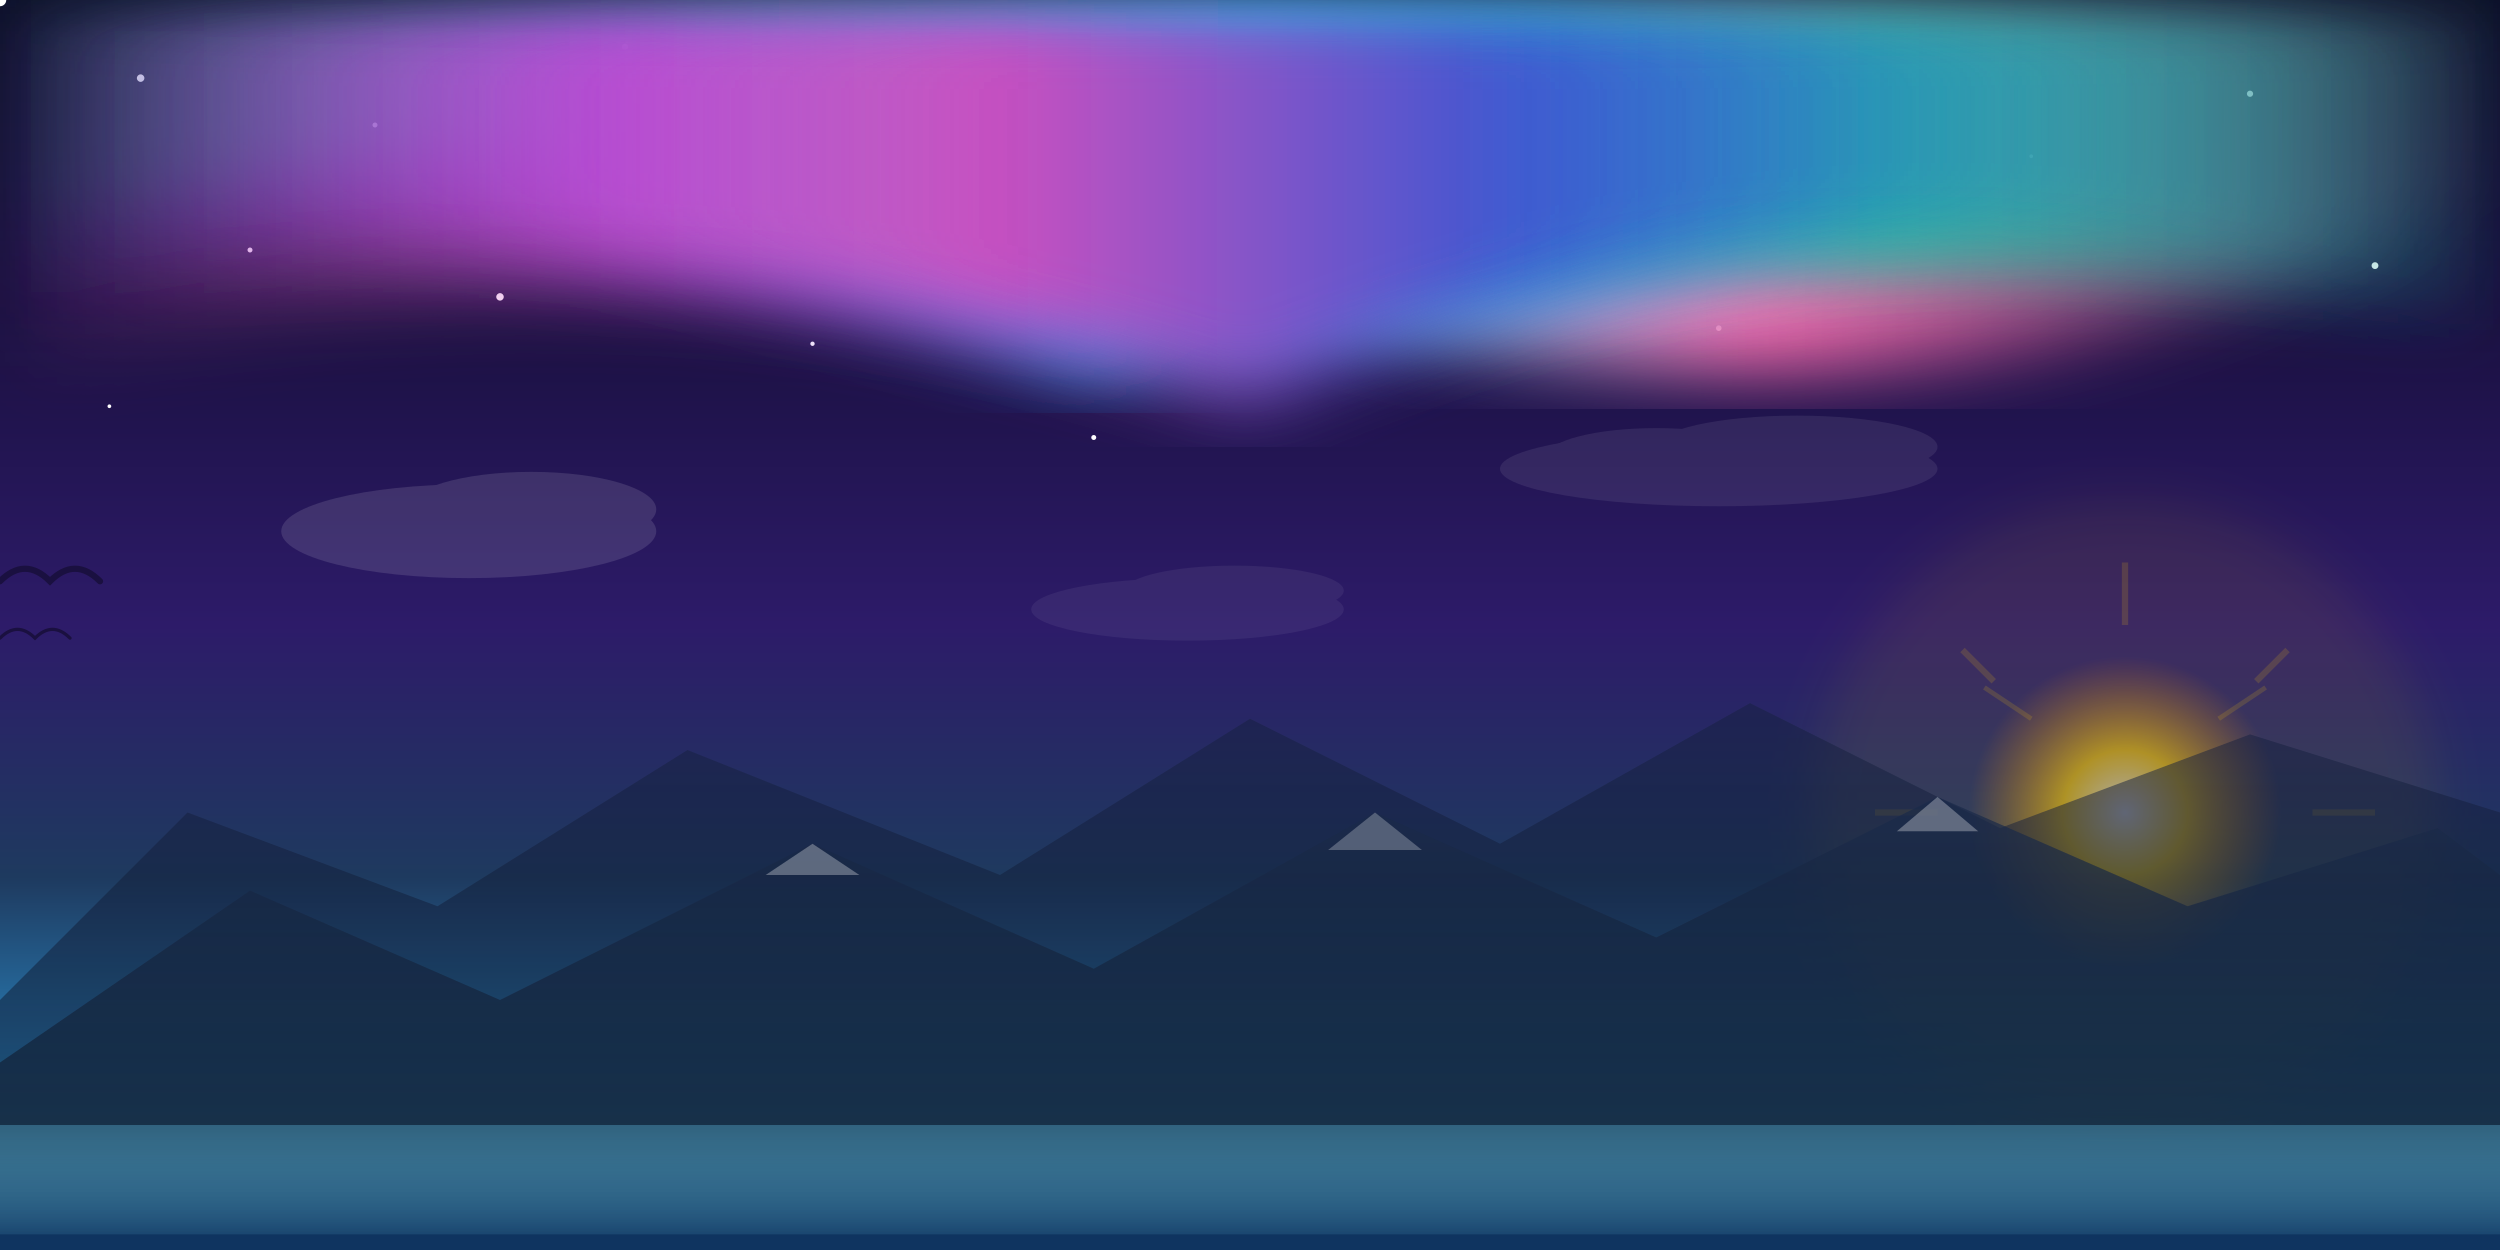
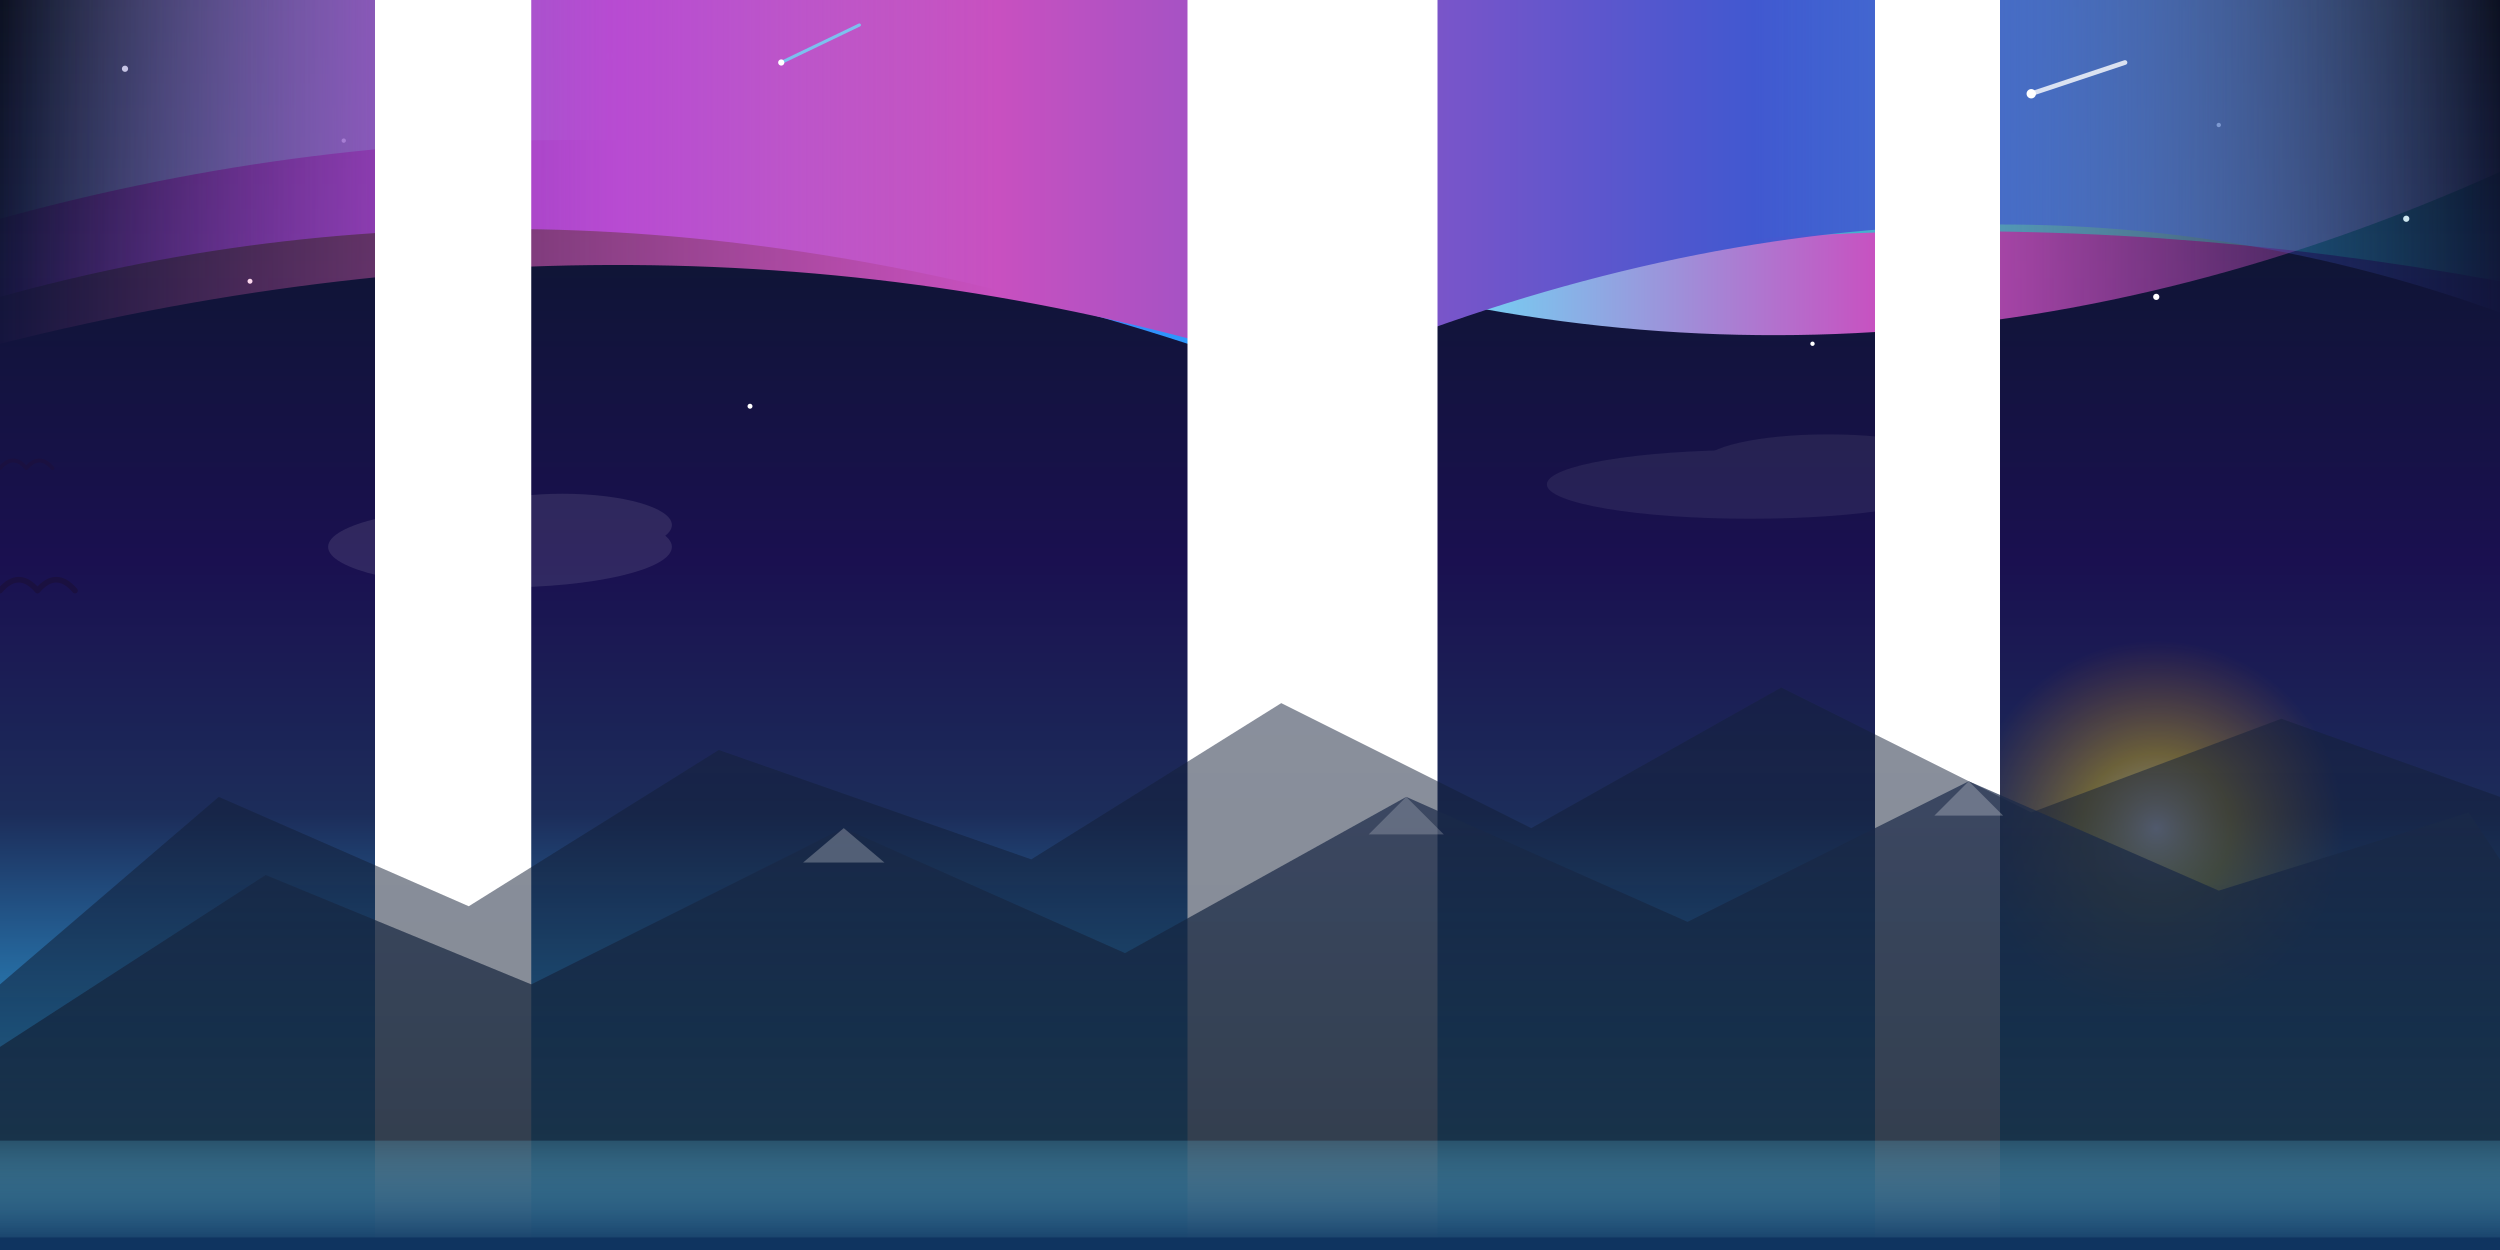
<svg xmlns="http://www.w3.org/2000/svg" fill="none" viewBox="0 0 800 400" width="800" height="400">
  <defs>
    <style>
-       /* Aurora Animations */
-       @keyframes auroraShift1 {
-         0%   { d: path("M0,80 Q200,20 400,90 Q600,160 800,60 L800,0 L0,0 Z"); opacity: 0.35; }
-         50%  { d: path("M0,60 Q200,130 400,40 Q600,100 800,80 L800,0 L0,0 Z"); opacity: 0.55; }
-         100% { d: path("M0,80 Q200,20 400,90 Q600,160 800,60 L800,0 L0,0 Z"); opacity: 0.35; }
-       }
-       @keyframes auroraShift2 {
-         0%   { d: path("M0,100 Q150,50 350,120 Q550,60 800,100 L800,0 L0,0 Z"); opacity: 0.25; }
-         50%  { d: path("M0,70 Q250,140 450,50 Q650,120 800,70 L800,0 L0,0 Z"); opacity: 0.45; }
-         100% { d: path("M0,100 Q150,50 350,120 Q550,60 800,100 L800,0 L0,0 Z"); opacity: 0.25; }
-       }
-       @keyframes auroraShift3 {
-         0%   { d: path("M0,120 Q200,60 400,130 Q600,40 800,110 L800,0 L0,0 Z"); opacity: 0.2; }
-         50%  { d: path("M0,90 Q300,150 500,60 Q700,130 800,80 L800,0 L0,0 Z"); opacity: 0.35; }
-         100% { d: path("M0,120 Q200,60 400,130 Q600,40 800,110 L800,0 L0,0 Z"); opacity: 0.2; }
-       }
+       /*  */
+       @keyframes twinkle     { 0%,100%{ opacity:.15 } 50%{ opacity:.9 } }
+       @keyframes auroraPulse1{ 0%,100%{ opacity:.25; transform:translateX(0) } 50%{ opacity:.5; transform:translateX(15px) } }
+       @keyframes auroraPulse2{ 0%,100%{ opacity:.15; transform:translateX(0) } 50%{ opacity:.35; transform:translateX(-12px) } }
+       @keyframes auroraPulse3{ 0%,100%{ opacity:.1;  transform:translateX(0) } 50%{ opacity:.3; transform:translateX(10px) } }
+       @keyframes shoot1{ 0%{ transform:translate(0,0); opacity:0 } 4%{ opacity:1 } 12%{ transform:translate(-250px,60px); opacity:0 } 100%{ opacity:0 } }
+       @keyframes shoot2{ 0%{ transform:translate(0,0); opacity:0 } 5%{ opacity:.8 } 15%{ transform:translate(-200px,70px); opacity:0 } 100%{ opacity:0 } }
+       @keyframes driftR { 0%,100%{ transform:translateX(0) } 50%{ transform:translateX(30px) } }
+       @keyframes driftL { 0%,100%{ transform:translateX(0) } 50%{ transform:translateX(-25px) } }
+       @keyframes flyL   { 0%{ transform:translateX(850px) } 100%{ transform:translateX(-120px) } }
+       @keyframes flyR   { 0%{ transform:translateX(-120px) scaleX(-1) } 100%{ transform:translateX(850px) scaleX(-1) } }
+       @keyframes glide  { 0%,100%{ transform:translateY(0) } 50%{ transform:translateY(-8px) } }
+       @keyframes sunP   { 0%,100%{ opacity:.5 } 50%{ opacity:.75 } }
+       @keyframes rayS   { 0%,100%{ opacity:.04; transform:skewX(-15deg) } 50%{ opacity:.1; transform:skewX(-15deg) translateX(10px) } }

-       /* Shooting Star */
-       @keyframes shootStar1 {
-         0%   { transform: translate(700px, 20px); opacity: 0; }
-         5%   { opacity: 1; }
-         15%  { transform: translate(400px, 80px); opacity: 0; }
-         100% { opacity: 0; }
-       }
-       @keyframes shootStar2 {
-         0%   { transform: translate(200px, 10px); opacity: 0; }
-         5%   { opacity: 1; }
-         18%  { transform: translate(50px, 90px); opacity: 0; }
-         100% { opacity: 0; }
-       }
- 
-       /* Star Twinkle */
-       @keyframes twinkle {
-         0%, 100% { opacity: 0.2; transform: scale(1); }
-         50%      { opacity: 1; transform: scale(1.4); }
-       }
-       @keyframes twinkleSlow {
-         0%, 100% { opacity: 0.4; }
-         50%      { opacity: 0.9; }
-       }
- 
-       /* Cloud Float */
-       @keyframes cloudDrift1 { 0% { transform: translateX(0); } 100% { transform: translateX(60px); } }
-       @keyframes cloudDrift2 { 0% { transform: translateX(0); } 100% { transform: translateX(-40px); } }
- 
-       /* Bird Fly */
-       @keyframes flyAcross {
-         0%   { transform: translateX(850px) translateY(0); }
-         50%  { transform: translateX(400px) translateY(-12px); }
-         100% { transform: translateX(-100px) translateY(0); }
-       }
-       @keyframes flyAcross2 {
-         0%   { transform: translateX(-80px) scaleX(-1) translateY(0); }
-         50%  { transform: translateX(400px) scaleX(-1) translateY(-8px); }
-         100% { transform: translateX(860px) scaleX(-1) translateY(0); }
-       }
-       @keyframes wingFlap {
-         0%, 100% { d: path("M0,6 Q8,-2 16,6 Q24,-2 32,6"); }
-         50%      { d: path("M0,6 Q8,12 16,6 Q24,12 32,6"); }
-       }
- 
-       /* Sun Pulse */
-       @keyframes sunGlow {
-         0%, 100% { r: 100; opacity: 0.15; }
-         50%      { r: 130; opacity: 0.25; }
-       }
-       @keyframes sunRayRotate {
-         0%   { transform: rotate(0deg); }
-         100% { transform: rotate(360deg); }
-       }
- 
-       /* Mountain Parallax subtle */
-       @keyframes mountainBreath {
-         0%, 100% { opacity: 0.6; }
-         50%      { opacity: 0.75; }
-       }
- 
-       .aurora1 { animation: auroraShift1 8s ease-in-out infinite; }
-       .aurora2 { animation: auroraShift2 10s ease-in-out infinite; }
-       .aurora3 { animation: auroraShift3 12s ease-in-out infinite; }
- 
-       .star { animation: twinkle 3s ease-in-out infinite; transform-origin: center; }
-       .star-slow { animation: twinkleSlow 5s ease-in-out infinite; }
- 
-       .shoot1 { animation: shootStar1 8s linear infinite; }
-       .shoot2 { animation: shootStar2 12s linear infinite; animation-delay: 4s; }
- 
-       .cloud1 { animation: cloudDrift1 20s ease-in-out infinite alternate; }
-       .cloud2 { animation: cloudDrift2 25s ease-in-out infinite alternate; }
- 
-       .bird1 { animation: flyAcross 16s linear infinite; }
-       .bird2 { animation: flyAcross2 22s linear infinite; }
-       .wing { animation: wingFlap 0.6s ease-in-out infinite; stroke-linecap: round; }
- 
-       .sun-outer { animation: sunGlow 6s ease-in-out infinite; }
-       .sun-rays { animation: sunRayRotate 60s linear infinite; transform-origin: 680px 60px; }
+       .star     { animation:twinkle 4s ease-in-out infinite }
+       .star-s   { animation:twinkle 6s ease-in-out infinite }
+       .au1      { animation:auroraPulse1 10s ease-in-out infinite }
+       .au2      { animation:auroraPulse2 13s ease-in-out infinite }
+       .au3      { animation:auroraPulse3 16s ease-in-out infinite }
+       .sh1      { animation:shoot1 9s linear infinite }
+       .sh2      { animation:shoot2 13s linear infinite; animation-delay:5s }
+       .cl-r     { animation:driftR 25s ease-in-out infinite }
+       .cl-l     { animation:driftL 30s ease-in-out infinite }
+       .b-l      { animation:flyL 18s linear infinite }
+       .b-r      { animation:flyR 24s linear infinite }
+       .b-bob    { animation:glide 3s ease-in-out infinite }
+       .sg       { animation:sunP 6s ease-in-out infinite }
+       .sr       { animation:rayS 7s ease-in-out infinite alternate }
+       /*  */
    </style>
-     <linearGradient id="skyGrad" x1="0" y1="0" x2="0" y2="1">
-       <stop offset="0%" stop-color="#0a0e27" />
-       <stop offset="25%" stop-color="#1a1040" />
-       <stop offset="50%" stop-color="#2d1b69" />
-       <stop offset="70%" stop-color="#1e3a5f" />
-       <stop offset="85%" stop-color="#2980b9" />
+     <linearGradient id="sky" x1="0" y1="0" x2="0" y2="1">
+       <stop offset="0%" stop-color="#070b1a" />
+       <stop offset="20%" stop-color="#0f1535" />
+       <stop offset="45%" stop-color="#1a1050" />
+       <stop offset="65%" stop-color="#1c2d5a" />
+       <stop offset="82%" stop-color="#2980b9" />
      <stop offset="100%" stop-color="#6dd5fa" />
    </linearGradient>
-     <linearGradient id="auroraGrad1" x1="0" y1="0" x2="1" y2="0">
+     <linearGradient id="ag1" x1="0" y1="0" x2="1" y2="0">
      <stop offset="0%" stop-color="#00ff87" stop-opacity="0" />
      <stop offset="30%" stop-color="#00ff87" />
-       <stop offset="50%" stop-color="#60efff" />
-       <stop offset="70%" stop-color="#ff6eb4" />
-       <stop offset="100%" stop-color="#ff6eb4" stop-opacity="0" />
+       <stop offset="55%" stop-color="#60efff" />
+       <stop offset="75%" stop-color="#c850c0" />
+       <stop offset="100%" stop-color="#c850c0" stop-opacity="0" />
    </linearGradient>
-     <linearGradient id="auroraGrad2" x1="0" y1="0" x2="1" y2="0">
+     <linearGradient id="ag2" x1="0" y1="0" x2="1" y2="0">
      <stop offset="0%" stop-color="#7b2ff7" stop-opacity="0" />
      <stop offset="25%" stop-color="#7b2ff7" />
-       <stop offset="50%" stop-color="#00d2ff" />
-       <stop offset="75%" stop-color="#00ff87" />
+       <stop offset="60%" stop-color="#00d2ff" />
      <stop offset="100%" stop-color="#00ff87" stop-opacity="0" />
    </linearGradient>
-     <linearGradient id="auroraGrad3" x1="0" y1="0" x2="1" y2="0">
+     <linearGradient id="ag3" x1="0" y1="0" x2="1" y2="0">
      <stop offset="0%" stop-color="#ff6eb4" stop-opacity="0" />
      <stop offset="40%" stop-color="#c850c0" />
-       <stop offset="60%" stop-color="#4158d0" />
+       <stop offset="70%" stop-color="#4158d0" />
      <stop offset="100%" stop-color="#4158d0" stop-opacity="0" />
    </linearGradient>
-     <radialGradient id="sunGrad" cx="50%" cy="50%" r="50%">
-       <stop offset="0%" stop-color="#fff7e6" />
-       <stop offset="40%" stop-color="#ffcc02" />
-       <stop offset="100%" stop-color="#ff8c00" stop-opacity="0" />
-     </radialGradient>
-     <linearGradient id="mountainGrad1" x1="0" y1="0" x2="0" y2="1">
+     <linearGradient id="m1" x1="0" y1="0" x2="0" y2="1">
      <stop offset="0%" stop-color="#1a2a4a" />
      <stop offset="100%" stop-color="#0d1b2a" />
    </linearGradient>
-     <linearGradient id="mountainGrad2" x1="0" y1="0" x2="0" y2="1">
-       <stop offset="0%" stop-color="#162040" />
+     <linearGradient id="m2" x1="0" y1="0" x2="0" y2="1">
+       <stop offset="0%" stop-color="#14203a" />
      <stop offset="100%" stop-color="#0a1628" />
    </linearGradient>
-     <linearGradient id="horizonGlow" x1="0" y1="0" x2="0" y2="1">
-       <stop offset="0%" stop-color="#6dd5fa" stop-opacity="0.3" />
-       <stop offset="100%" stop-color="#0f3460" stop-opacity="1" />
+     <radialGradient id="sun" cx="50%" cy="50%" r="50%">
+       <stop offset="0%" stop-color="#fff7e6" />
+       <stop offset="40%" stop-color="#ffcc02" stop-opacity=".7" />
+       <stop offset="100%" stop-color="#ff8c00" stop-opacity="0" />
+     </radialGradient>
+     <linearGradient id="hf" x1="0" y1="0" x2="0" y2="1">
+       <stop offset="0%" stop-color="#6dd5fa" stop-opacity=".2" />
+       <stop offset="100%" stop-color="#0f3460" />
    </linearGradient>
-     <filter id="starBlur">
-       <feGaussianBlur stdDeviation="1" />
-     </filter>
-     <filter id="auroraBlur">
-       <feGaussianBlur stdDeviation="12" />
-     </filter>
-     <filter id="shootBlur">
-       <feGaussianBlur stdDeviation="2" />
-     </filter>
-     <filter id="sunBlur">
-       <feGaussianBlur stdDeviation="8" />
-     </filter>
+     <path id="bV" d="M0,4 Q6,-3 12,4 M12,4 Q18,-3 24,4" stroke="#1a1040" stroke-width="1.8" fill="none" stroke-linecap="round" />
  </defs>
-   <rect width="800" height="400" fill="url(#skyGrad)" />
-   <circle cx="45" cy="25" r="1.2" fill="#fff" class="star" style="animation-delay:0s" />
-   <circle cx="120" cy="40" r="0.8" fill="#fff" class="star" style="animation-delay:1.2s" />
-   <circle cx="200" cy="15" r="1" fill="#fff" class="star" style="animation-delay:0.5s" />
-   <circle cx="310" cy="55" r="1.3" fill="#fff" class="star" style="animation-delay:2s" />
-   <circle cx="380" cy="20" r="0.7" fill="#fff" class="star" style="animation-delay:0.8s" />
-   <circle cx="470" cy="35" r="1.1" fill="#fff" class="star" style="animation-delay:1.5s" />
-   <circle cx="520" cy="70" r="0.9" fill="#fff" class="star-slow" style="animation-delay:0s" />
-   <circle cx="590" cy="18" r="1.4" fill="#fff" class="star" style="animation-delay:2.5s" />
-   <circle cx="650" cy="50" r="0.6" fill="#fff" class="star" style="animation-delay:0.3s" />
-   <circle cx="720" cy="30" r="1" fill="#fff" class="star-slow" style="animation-delay:1s" />
-   <circle cx="80" cy="80" r="0.8" fill="#fff" class="star-slow" style="animation-delay:3s" />
-   <circle cx="160" cy="95" r="1.2" fill="#fff" class="star" style="animation-delay:1.8s" />
-   <circle cx="260" cy="110" r="0.7" fill="#fff" class="star" style="animation-delay:0.7s" />
-   <circle cx="440" cy="90" r="1" fill="#fff" class="star-slow" style="animation-delay:2.2s" />
-   <circle cx="550" cy="105" r="0.9" fill="#fff" class="star" style="animation-delay:1.1s" />
-   <circle cx="760" cy="85" r="1.1" fill="#fff" class="star" style="animation-delay:0.4s" />
-   <circle cx="35" cy="130" r="0.6" fill="#fff" class="star-slow" style="animation-delay:2.8s" />
-   <circle cx="350" cy="140" r="0.8" fill="#fff" class="star" style="animation-delay:1.6s" />
-   <circle cx="200" cy="15" r="3" fill="#fff" opacity="0.15" filter="url(#starBlur)" class="star" style="animation-delay:0.5s" />
-   <circle cx="590" cy="18" r="4" fill="#fff" opacity="0.12" filter="url(#starBlur)" class="star" style="animation-delay:2.5s" />
-   <circle cx="310" cy="55" r="3" fill="#fff" opacity="0.1" filter="url(#starBlur)" class="star" style="animation-delay:2s" />
-   <path d="M0,80 Q200,20 400,90 Q600,160 800,60 L800,0 L0,0 Z" fill="url(#auroraGrad1)" filter="url(#auroraBlur)" class="aurora1" />
-   <path d="M0,100 Q150,50 350,120 Q550,60 800,100 L800,0 L0,0 Z" fill="url(#auroraGrad2)" filter="url(#auroraBlur)" class="aurora2" />
-   <path d="M0,120 Q200,60 400,130 Q600,40 800,110 L800,0 L0,0 Z" fill="url(#auroraGrad3)" filter="url(#auroraBlur)" class="aurora3" />
-   <g class="shoot1">
-     <line x1="0" y1="0" x2="40" y2="-15" stroke="url(#auroraGrad1)" stroke-width="2" stroke-linecap="round" filter="url(#shootBlur)" />
-     <circle cx="0" cy="0" r="2" fill="#fff" />
+   <rect width="800" height="400" fill="url(#sky)" />
+   <circle cx="40" cy="22" r="1" fill="#fff" class="star" />
+   <circle cx="110" cy="45" r=".7" fill="#fff" class="star" style="animation-delay:1.5s" />
+   <circle cx="195" cy="18" r="1.2" fill="#fff" class="star-s" style="animation-delay:.6s" />
+   <circle cx="270" cy="60" r=".8" fill="#fff" class="star" style="animation-delay:2.2s" />
+   <circle cx="340" cy="30" r="1" fill="#fff" class="star-s" style="animation-delay:.9s" />
+   <circle cx="420" cy="50" r=".6" fill="#fff" class="star" style="animation-delay:3s" />
+   <circle cx="495" cy="25" r="1.1" fill="#fff" class="star" style="animation-delay:1.8s" />
+   <circle cx="570" cy="65" r=".9" fill="#fff" class="star-s" style="animation-delay:.3s" />
+   <circle cx="630" cy="15" r="1.3" fill="#fff" class="star" style="animation-delay:2.5s" />
+   <circle cx="710" cy="40" r=".7" fill="#fff" class="star" style="animation-delay:1.1s" />
+   <circle cx="770" cy="70" r="1" fill="#fff" class="star-s" style="animation-delay:3.5s" />
+   <circle cx="80" cy="90" r=".8" fill="#fff" class="star" style="animation-delay:.4s" />
+   <circle cx="160" cy="105" r="1.1" fill="#fff" class="star-s" style="animation-delay:2.8s" />
+   <circle cx="310" cy="85" r=".6" fill="#fff" class="star" style="animation-delay:1.3s" />
+   <circle cx="450" cy="100" r=".9" fill="#fff" class="star" style="animation-delay:.7s" />
+   <circle cx="580" cy="110" r=".7" fill="#fff" class="star-s" style="animation-delay:2s" />
+   <circle cx="690" cy="95" r="1" fill="#fff" class="star" style="animation-delay:3.2s" />
+   <circle cx="240" cy="130" r=".8" fill="#fff" class="star-s" style="animation-delay:1.6s" />
+   <path d="M0,70 Q200,15 400,80 Q600,145 800,55 L800,0 L0,0Z" fill="url(#ag1)" class="au1" />
+   <path d="M0,95 Q180,45 380,110 Q580,50 800,90 L800,0 L0,0Z" fill="url(#ag2)" class="au2" />
+   <path d="M0,110 Q220,55 420,120 Q620,35 800,100 L800,0 L0,0Z" fill="url(#ag3)" class="au3" />
+   <g class="sh1" transform="translate(650,30)">
+     <line x1="0" y1="0" x2="30" y2="-10" stroke="#fff" stroke-width="1.5" stroke-linecap="round" opacity=".8" />
+     <circle r="1.5" fill="#fff" />
  </g>
-   <g class="shoot2">
-     <line x1="0" y1="0" x2="35" y2="-20" stroke="#60efff" stroke-width="1.5" stroke-linecap="round" filter="url(#shootBlur)" />
-     <circle cx="0" cy="0" r="1.5" fill="#fff" />
+   <g class="sh2" transform="translate(250,20)">
+     <line x1="0" y1="0" x2="25" y2="-12" stroke="#60efff" stroke-width="1" stroke-linecap="round" opacity=".7" />
+     <circle r="1" fill="#fff" />
  </g>
-   <circle cx="680" cy="260" r="100" fill="#ffcc02" opacity="0.08" filter="url(#sunBlur)" class="sun-outer" />
-   <circle cx="680" cy="260" r="50" fill="url(#sunGrad)" opacity="0.6" />
-   <g class="sun-rays" opacity="0.15">
-     <line x1="680" y1="200" x2="680" y2="180" stroke="#ffcc02" stroke-width="2" />
-     <line x1="722" y1="218" x2="732" y2="208" stroke="#ffcc02" stroke-width="2" />
-     <line x1="740" y1="260" x2="760" y2="260" stroke="#ffcc02" stroke-width="2" />
-     <line x1="638" y1="218" x2="628" y2="208" stroke="#ffcc02" stroke-width="2" />
-     <line x1="620" y1="260" x2="600" y2="260" stroke="#ffcc02" stroke-width="2" />
-     <line x1="710" y1="230" x2="725" y2="220" stroke="#ffcc02" stroke-width="1.5" />
-     <line x1="650" y1="230" x2="635" y2="220" stroke="#ffcc02" stroke-width="1.5" />
+   <circle cx="690" cy="265" r="60" fill="url(#sun)" opacity=".5" class="sg" />
+   <rect x="120" y="0" width="50" height="400" fill="#fff" class="sr" />
+   <rect x="380" y="0" width="80" height="400" fill="#fff" class="sr" style="animation-delay:2s" />
+   <rect x="600" y="0" width="40" height="400" fill="#fff" class="sr" style="animation-delay:1s" />
+   <path d="M0,315 L70,255 L150,290 L230,240 L330,275 L410,225 L490,265 L570,220 L650,260 L730,230 L800,255 L800,400 L0,400Z" fill="url(#m2)" opacity=".5" />
+   <path d="M0,335 L85,280 L170,315 L270,265 L360,305 L450,255 L540,295 L630,250 L710,285 L790,260 L800,275 L800,400 L0,400Z" fill="url(#m1)" opacity=".7" />
+   <path d="M270,265 L283,276 L257,276Z" fill="#fff" opacity=".25" />
+   <path d="M450,255 L462,267 L438,267Z" fill="#fff" opacity=".2" />
+   <path d="M630,250 L641,261 L619,261Z" fill="#fff" opacity=".25" />
+   <g class="cl-r" opacity=".1">
+     <ellipse cx="160" cy="175" rx="55" ry="13" fill="#fff" />
+     <ellipse cx="180" cy="168" rx="35" ry="10" fill="#fff" />
  </g>
-   <path d="M0,320 L60,260 L140,290 L220,240 L320,280 L400,230 L480,270 L560,225 L640,265 L720,235 L800,260 L800,400 L0,400 Z" fill="url(#mountainGrad2)" opacity="0.5" style="animation: mountainBreath 10s ease-in-out infinite;" />
-   <path d="M0,340 L80,285 L160,320 L260,270 L350,310 L440,260 L530,300 L620,255 L700,290 L780,265 L800,280 L800,400 L0,400 Z" fill="url(#mountainGrad1)" opacity="0.7" />
-   <path d="M260,270 L275,280 L245,280 Z" fill="#fff" opacity="0.3" />
-   <path d="M440,260 L455,272 L425,272 Z" fill="#fff" opacity="0.25" />
-   <path d="M620,255 L633,266 L607,266 Z" fill="#fff" opacity="0.3" />
-   <g class="cloud1" opacity="0.12">
-     <ellipse cx="150" cy="170" rx="60" ry="15" fill="#fff" />
-     <ellipse cx="170" cy="163" rx="40" ry="12" fill="#fff" />
-     <ellipse cx="130" cy="167" rx="30" ry="10" fill="#fff" />
+   <g class="cl-l" opacity=".07">
+     <ellipse cx="560" cy="155" rx="65" ry="11" fill="#fff" />
+     <ellipse cx="585" cy="148" rx="40" ry="9" fill="#fff" />
  </g>
-   <g class="cloud2" opacity="0.08">
-     <ellipse cx="550" cy="150" rx="70" ry="12" fill="#fff" />
-     <ellipse cx="575" cy="143" rx="45" ry="10" fill="#fff" />
-     <ellipse cx="530" cy="146" rx="35" ry="9" fill="#fff" />
+   <g class="b-l">
+     <g class="b-bob">
+       <use href="#bV" y="185" />
+     </g>
  </g>
-   <g class="cloud1" opacity="0.06" style="animation-delay: -8s">
-     <ellipse cx="380" cy="195" rx="50" ry="10" fill="#fff" />
-     <ellipse cx="395" cy="189" rx="35" ry="8" fill="#fff" />
+   <g class="b-r">
+     <g class="b-bob" style="animation-delay:1s">
+       <use href="#bV" y="210" transform="scale(.7)" />
+     </g>
  </g>
-   <g class="bird1">
-     <path d="M0,6 Q8,-2 16,6 Q24,-2 32,6" stroke="#1a1040" stroke-width="2" fill="none" class="wing" transform="translate(0, 180)" />
-   </g>
-   <g class="bird2">
-     <path d="M0,6 Q8,-2 16,6 Q24,-2 32,6" stroke="#1a1040" stroke-width="1.5" fill="none" class="wing" transform="translate(0, 200) scale(0.7)" />
-   </g>
-   <rect x="0" y="360" width="800" height="40" fill="url(#horizonGlow)" />
-   <rect x="0" y="395" width="800" height="5" fill="#0f3460" />
+   <rect x="0" y="365" width="800" height="35" fill="url(#hf)" />
+   <rect x="0" y="396" width="800" height="4" fill="#0f3460" />
</svg>
